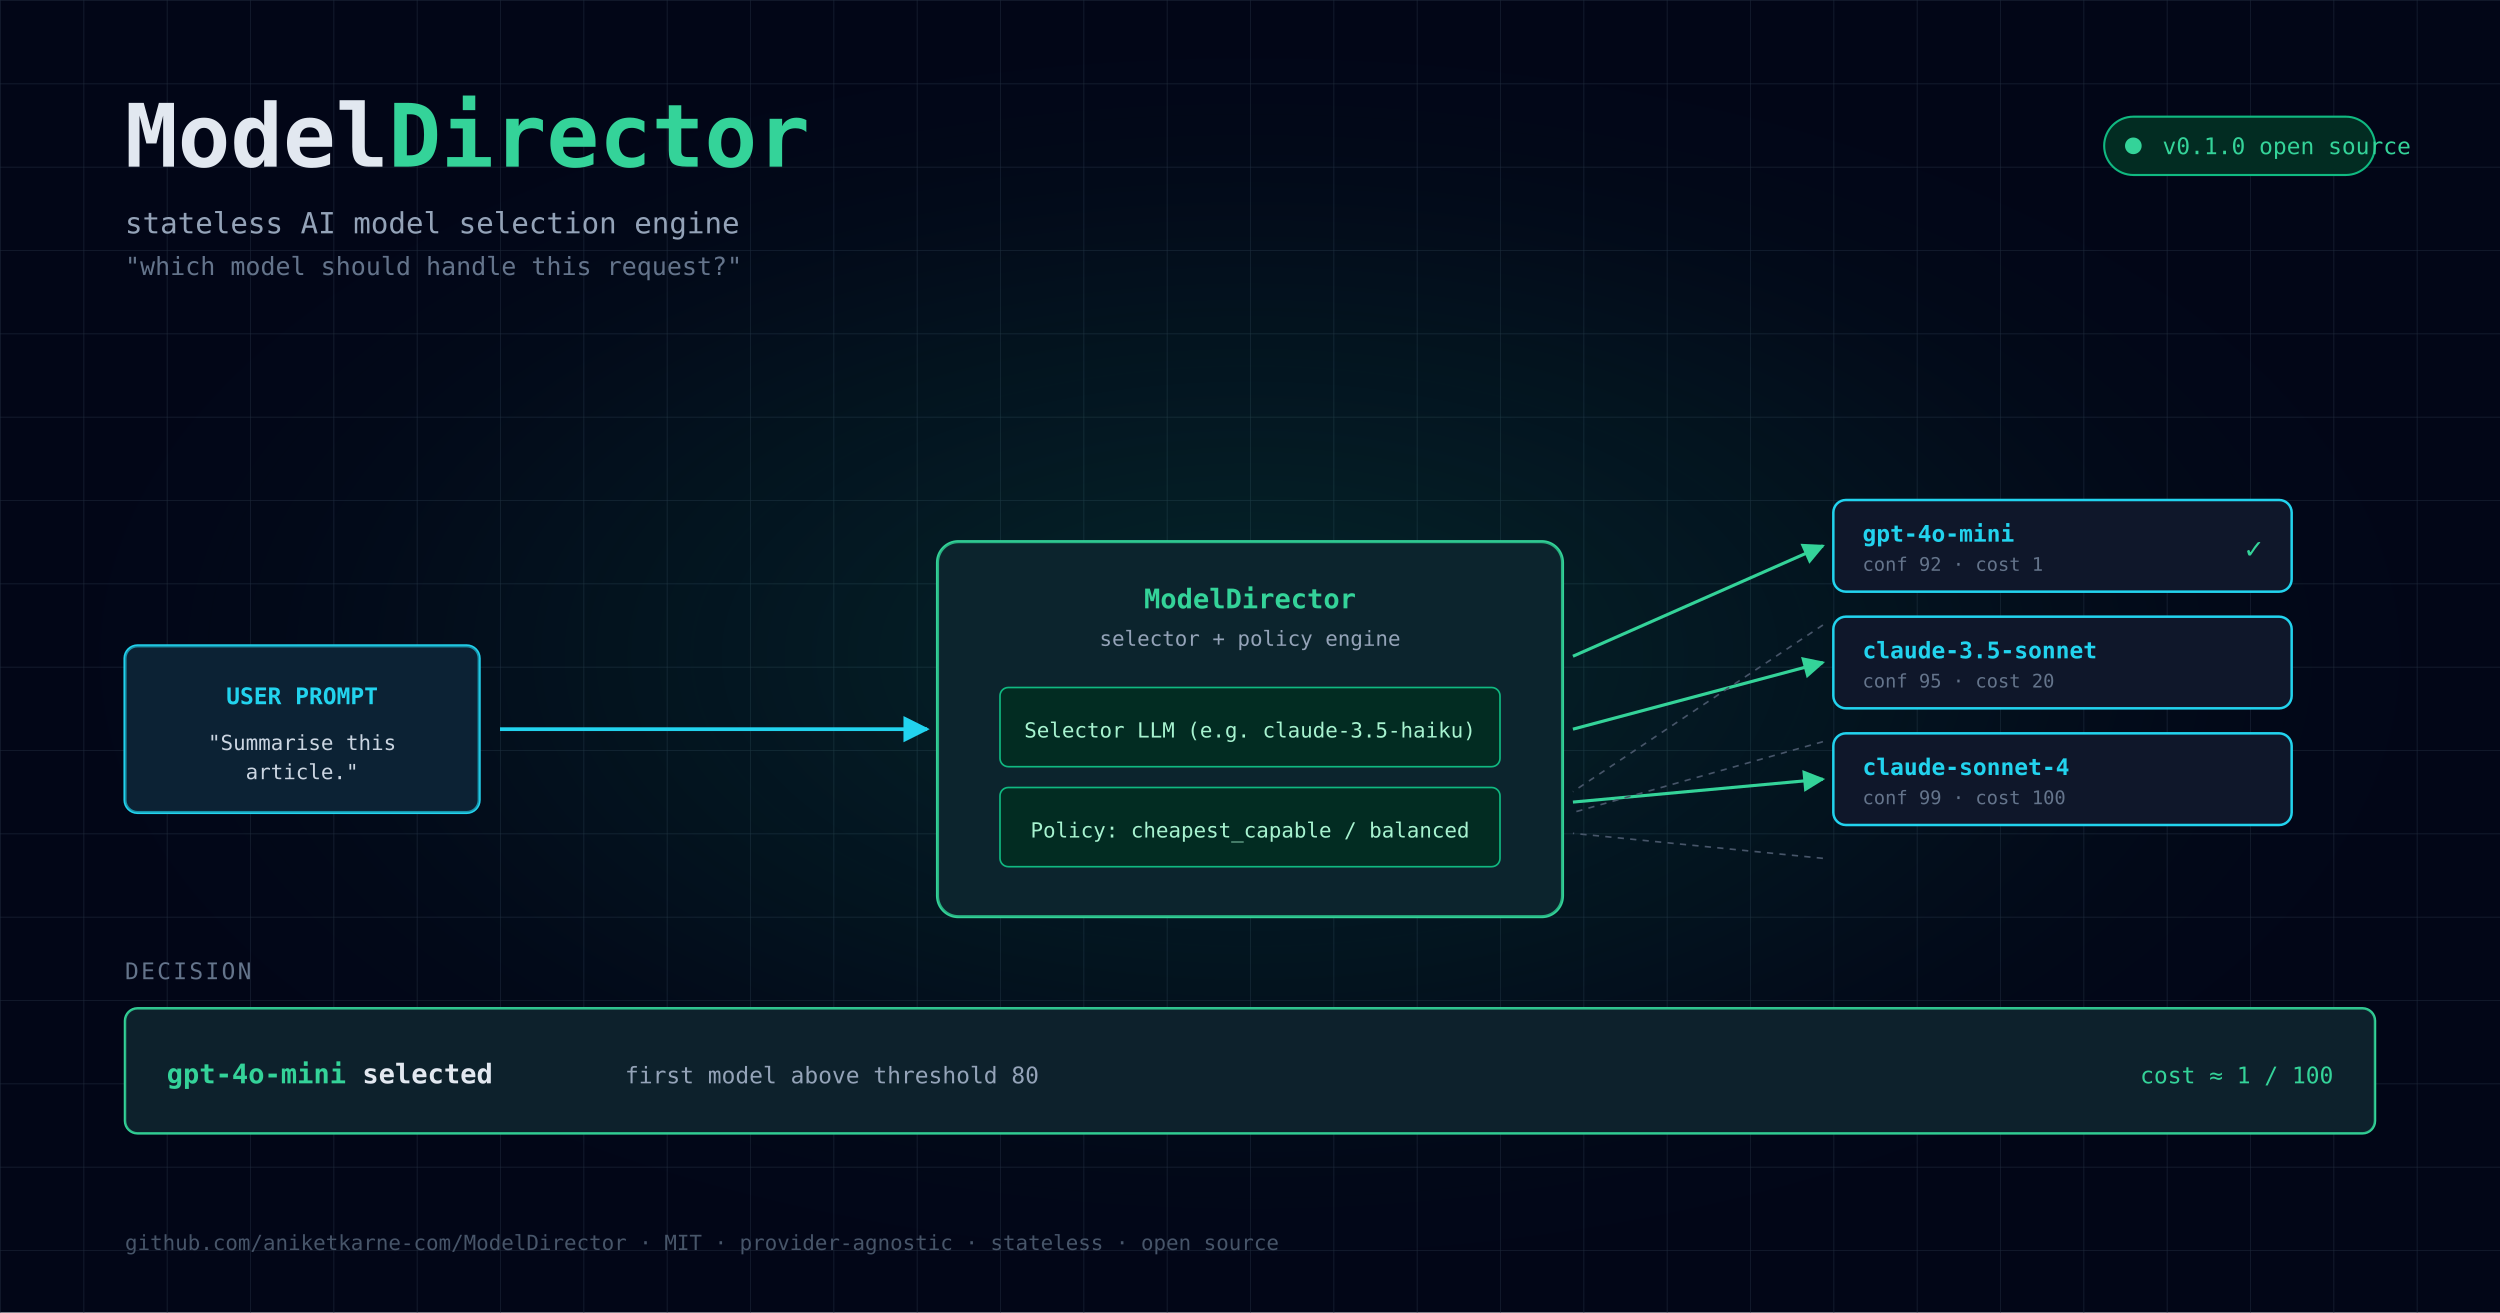
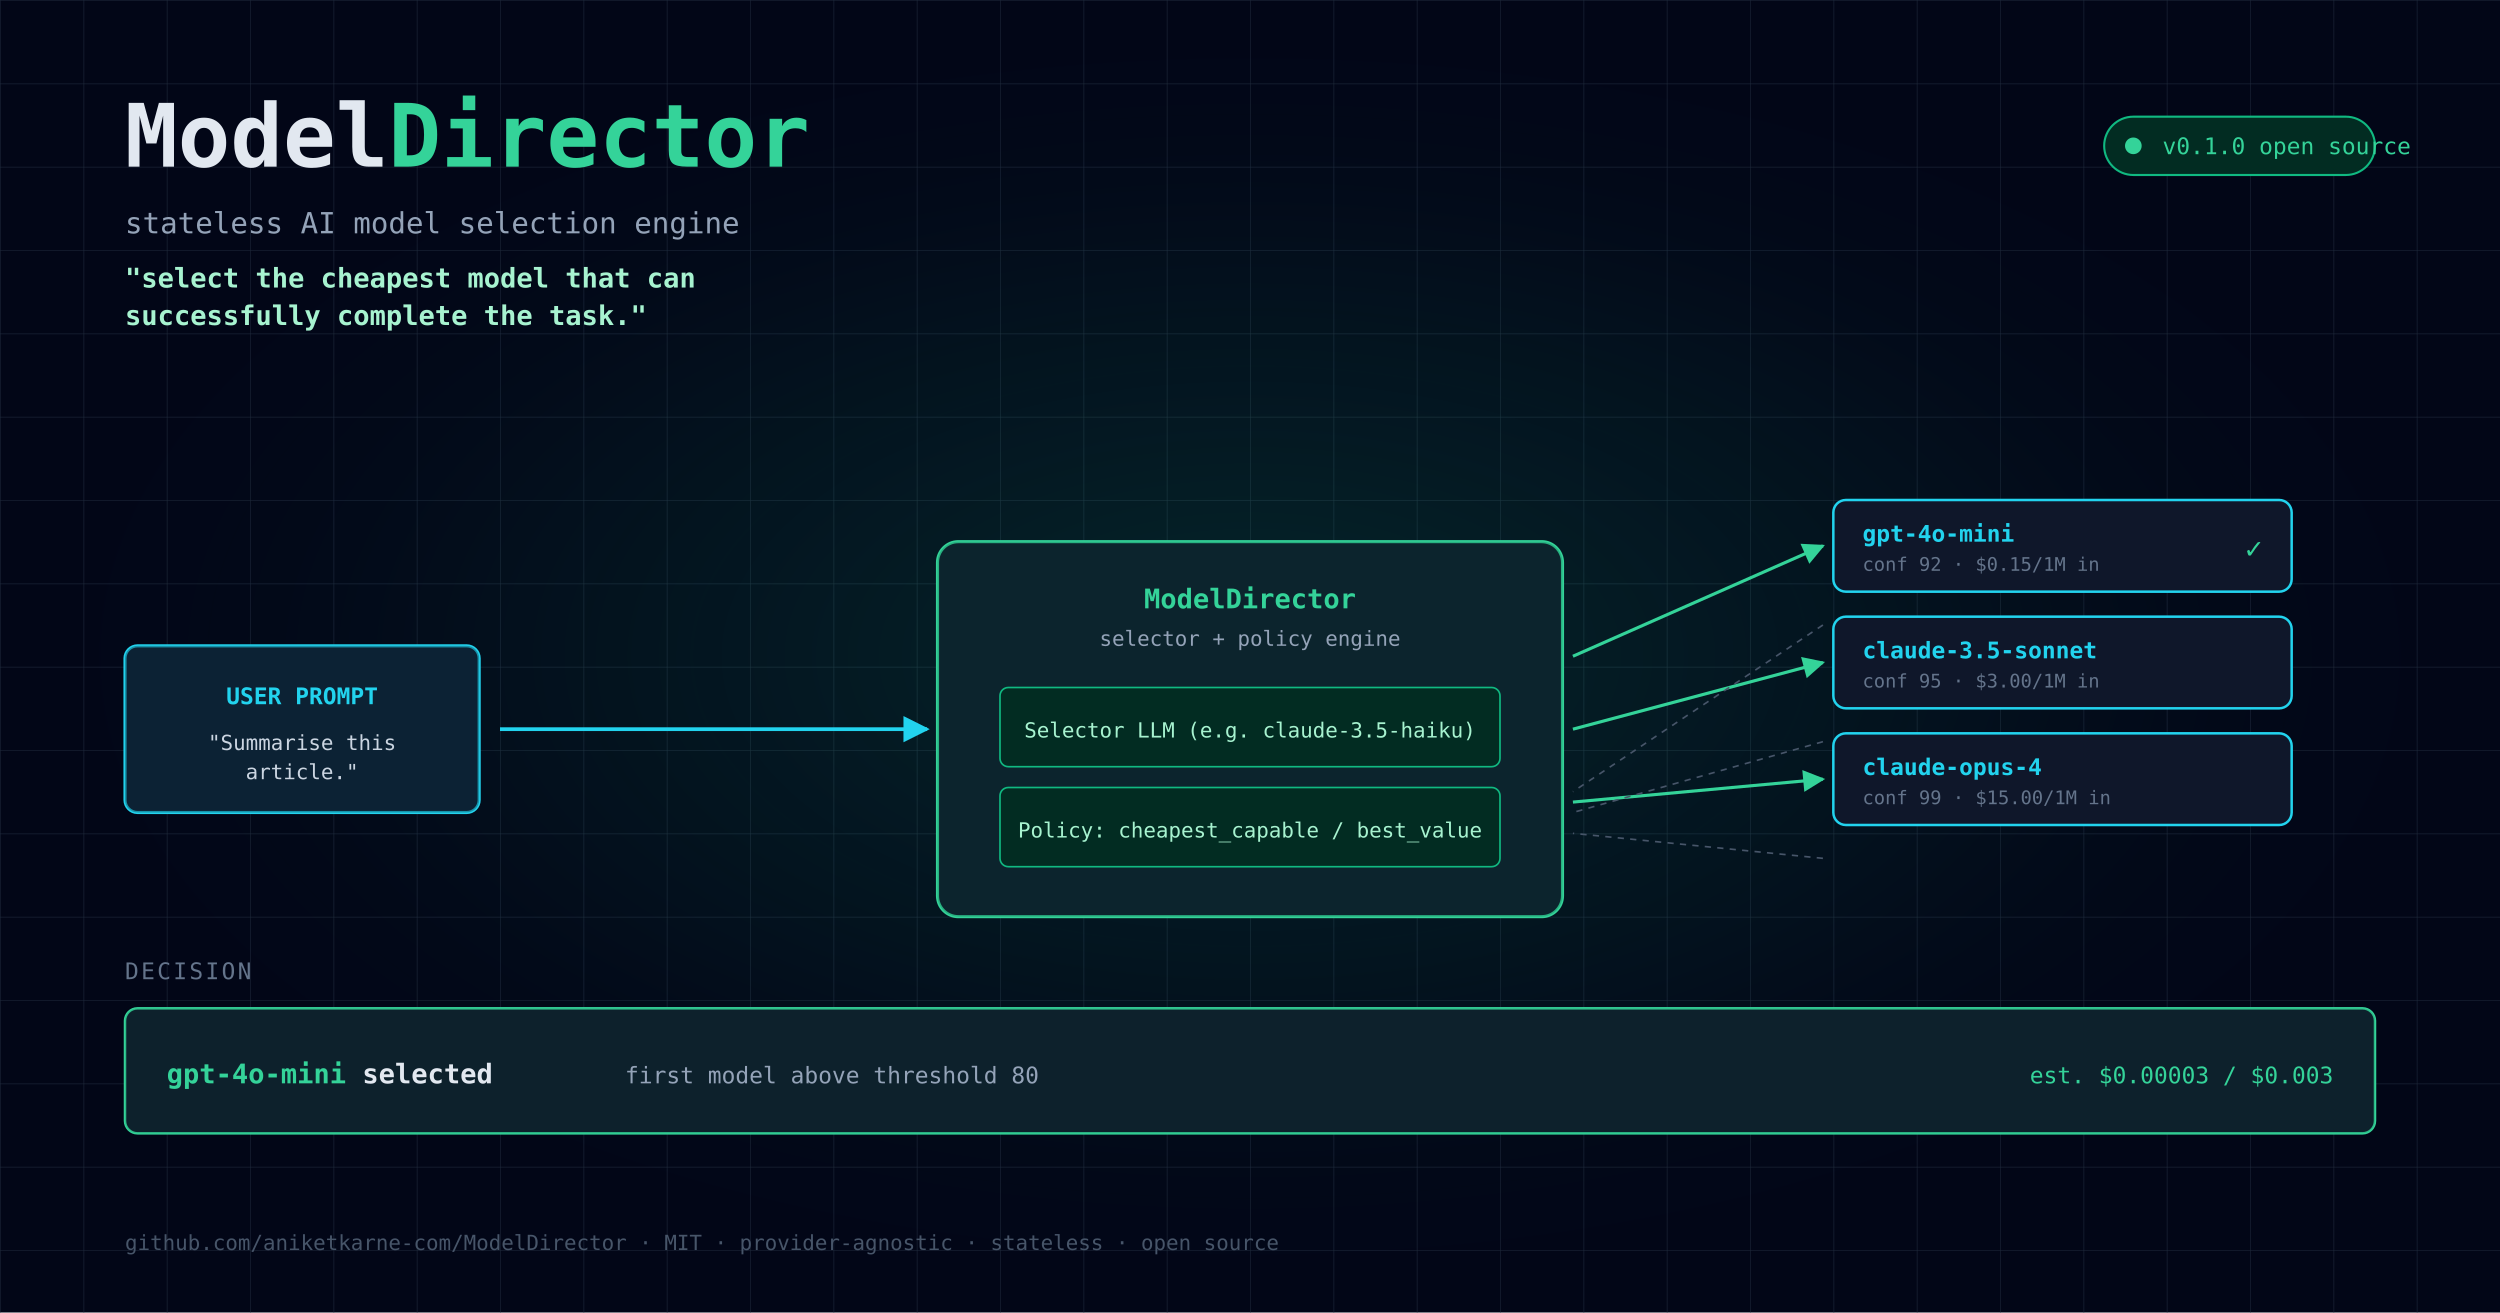
<svg xmlns="http://www.w3.org/2000/svg" viewBox="0 0 1200 630" role="img" aria-label="ModelDirector - stateless AI model selection engine">
  <defs>
    <pattern id="grid" width="40" height="40" patternUnits="userSpaceOnUse">
      <path d="M 40 0 L 0 0 0 40" fill="none" stroke="#1e293b" stroke-width="0.5" />
    </pattern>
    <radialGradient id="centreGlow" cx="50%" cy="50%" r="50%">
      <stop offset="0%" stop-color="#10b981" stop-opacity="0.18" />
      <stop offset="60%" stop-color="#10b981" stop-opacity="0.05" />
      <stop offset="100%" stop-color="#020617" stop-opacity="0" />
    </radialGradient>
    <marker id="arrow" viewBox="0 0 10 10" refX="9" refY="5" markerWidth="7" markerHeight="7" orient="auto-start-reverse">
      <path d="M 0 0 L 10 5 L 0 10 z" fill="#94a3b8" />
    </marker>
    <marker id="arrow-emerald" viewBox="0 0 10 10" refX="9" refY="5" markerWidth="7" markerHeight="7" orient="auto-start-reverse">
      <path d="M 0 0 L 10 5 L 0 10 z" fill="#34d399" />
    </marker>
    <marker id="arrow-cyan" viewBox="0 0 10 10" refX="9" refY="5" markerWidth="7" markerHeight="7" orient="auto-start-reverse">
      <path d="M 0 0 L 10 5 L 0 10 z" fill="#22d3ee" />
    </marker>
  </defs>
  <rect width="1200" height="630" fill="#020617" />
  <rect width="1200" height="630" fill="url(#grid)" />
  <rect width="1200" height="630" fill="url(#centreGlow)" />
  <g font-family="JetBrains Mono, ui-monospace, SFMono-Regular, monospace">
    <text x="60" y="80" font-size="42" font-weight="700" fill="#e2e8f0">Model<tspan fill="#34d399">Director</tspan>
    </text>
    <text x="60" y="112" font-size="14" fill="#94a3b8">stateless AI model selection engine</text>
-     <text x="60" y="132" font-size="12" fill="#64748b">"which model should handle this request?"</text>
+     <text x="60" y="138" font-size="13" fill="#a7f3d0" font-weight="600">"select the cheapest model that can</text>
+     <text x="60" y="156" font-size="13" fill="#a7f3d0" font-weight="600"> successfully complete the task."</text>
  </g>
  <g transform="translate(1010, 56)" font-family="JetBrains Mono, ui-monospace, SFMono-Regular, monospace">
    <rect x="0" y="0" width="130" height="28" rx="14" fill="#022c22" stroke="#10b981" stroke-width="1" />
    <circle cx="14" cy="14" r="4" fill="#34d399">
      <animate attributeName="opacity" values="1;0.3;1" dur="1.6s" repeatCount="indefinite" />
    </circle>
    <text x="28" y="18" font-size="11" fill="#34d399">v0.1.0  open source</text>
  </g>
  <g transform="translate(0, 180)" font-family="JetBrains Mono, ui-monospace, SFMono-Regular, monospace">
    <g transform="translate(60, 130)">
      <rect x="0" y="0" width="170" height="80" rx="6" fill="#0f172a" stroke="#22d3ee" stroke-width="1.5" />
      <rect x="0" y="0" width="170" height="80" rx="6" fill="rgba(8,51,68,0.4)" />
      <text x="85" y="28" text-anchor="middle" font-size="11" fill="#22d3ee" font-weight="600">USER PROMPT</text>
      <text x="85" y="50" text-anchor="middle" font-size="10" fill="#cbd5e1">"Summarise this</text>
      <text x="85" y="64" text-anchor="middle" font-size="10" fill="#cbd5e1">article."</text>
    </g>
    <g transform="translate(450, 80)">
      <rect x="0" y="0" width="300" height="180" rx="10" fill="#0f172a" stroke="#34d399" stroke-width="1.5" />
      <rect x="0" y="0" width="300" height="180" rx="10" fill="rgba(6,78,59,0.25)" />
      <text x="150" y="32" text-anchor="middle" font-size="13" fill="#34d399" font-weight="700">ModelDirector</text>
      <text x="150" y="50" text-anchor="middle" font-size="10" fill="#94a3b8">selector + policy engine</text>
      <g transform="translate(30, 70)">
        <rect x="0" y="0" width="240" height="38" rx="4" fill="#022c22" stroke="#10b981" stroke-width="0.8" />
        <text x="120" y="24" text-anchor="middle" font-size="10" fill="#a7f3d0">Selector LLM (e.g. claude-3.5-haiku)</text>
      </g>
      <g transform="translate(30, 118)">
        <rect x="0" y="0" width="240" height="38" rx="4" fill="#022c22" stroke="#10b981" stroke-width="0.8" />
-         <text x="120" y="24" text-anchor="middle" font-size="10" fill="#a7f3d0">Policy: cheapest_capable / balanced</text>
+         <text x="120" y="24" text-anchor="middle" font-size="10" fill="#a7f3d0">Policy: cheapest_capable / best_value</text>
      </g>
    </g>
    <g transform="translate(880, 60)">
      <g transform="translate(0, 0)">
        <rect x="0" y="0" width="220" height="44" rx="6" fill="#0f172a" stroke="#22d3ee" stroke-width="1.2" />
        <text x="14" y="20" font-size="11" fill="#22d3ee" font-weight="600">gpt-4o-mini</text>
-         <text x="14" y="34" font-size="9" fill="#64748b">conf 92 · cost 1</text>
+         <text x="14" y="34" font-size="9" fill="#64748b">conf 92 · $0.15/1M in</text>
        <text x="206" y="28" text-anchor="end" font-size="14" fill="#34d399" font-weight="700">✓</text>
      </g>
      <g transform="translate(0, 56)">
        <rect x="0" y="0" width="220" height="44" rx="6" fill="#0f172a" stroke="#22d3ee" stroke-width="1.2" />
        <text x="14" y="20" font-size="11" fill="#22d3ee" font-weight="600">claude-3.5-sonnet</text>
-         <text x="14" y="34" font-size="9" fill="#64748b">conf 95 · cost 20</text>
+         <text x="14" y="34" font-size="9" fill="#64748b">conf 95 · $3.00/1M in</text>
      </g>
      <g transform="translate(0, 112)">
        <rect x="0" y="0" width="220" height="44" rx="6" fill="#0f172a" stroke="#22d3ee" stroke-width="1.2" />
-         <text x="14" y="20" font-size="11" fill="#22d3ee" font-weight="600">claude-sonnet-4</text>
-         <text x="14" y="34" font-size="9" fill="#64748b">conf 99 · cost 100</text>
+         <text x="14" y="20" font-size="11" fill="#22d3ee" font-weight="600">claude-opus-4</text>
+         <text x="14" y="34" font-size="9" fill="#64748b">conf 99 · $15.00/1M in</text>
      </g>
    </g>
    <line x1="240" y1="170" x2="445" y2="170" stroke="#22d3ee" stroke-width="1.8" marker-end="url(#arrow-cyan)" />
    <line x1="755" y1="135" x2="875" y2="82" stroke="#34d399" stroke-width="1.5" marker-end="url(#arrow-emerald)" />
    <line x1="755" y1="170" x2="875" y2="138" stroke="#34d399" stroke-width="1.5" marker-end="url(#arrow-emerald)" />
    <line x1="755" y1="205" x2="875" y2="194" stroke="#34d399" stroke-width="1.5" marker-end="url(#arrow-emerald)" />
    <line x1="875" y1="120" x2="755" y2="200" stroke="#475569" stroke-width="0.8" stroke-dasharray="3,3" />
    <line x1="875" y1="176" x2="755" y2="210" stroke="#475569" stroke-width="0.8" stroke-dasharray="3,3" />
    <line x1="875" y1="232" x2="755" y2="220" stroke="#475569" stroke-width="0.8" stroke-dasharray="3,3" />
  </g>
  <g transform="translate(60, 470)" font-family="JetBrains Mono, ui-monospace, SFMono-Regular, monospace">
    <text x="0" y="0" font-size="11" fill="#64748b" letter-spacing="0.1em">DECISION</text>
    <g transform="translate(0, 14)">
      <rect x="0" y="0" width="1080" height="60" rx="6" fill="#0f172a" stroke="#34d399" stroke-width="1.2" />
      <rect x="0" y="0" width="1080" height="60" rx="6" fill="rgba(6,78,59,0.18)" />
      <text x="20" y="36" font-size="13" fill="#e2e8f0" font-weight="600">
        <tspan fill="#34d399">gpt-4o-mini</tspan> selected
      </text>
      <text x="240" y="36" font-size="11" fill="#94a3b8">first model above threshold 80</text>
-       <text x="1060" y="36" text-anchor="end" font-size="11" fill="#34d399">cost ≈ 1 / 100</text>
+       <text x="1060" y="36" text-anchor="end" font-size="11" fill="#34d399">est. $0.00003 / $0.003</text>
    </g>
  </g>
  <g transform="translate(60, 600)" font-family="JetBrains Mono, ui-monospace, SFMono-Regular, monospace">
    <text x="0" y="0" font-size="10" fill="#475569">github.com/aniketkarne-com/ModelDirector  ·  MIT  ·  provider-agnostic  ·  stateless  ·  open source</text>
  </g>
</svg>
